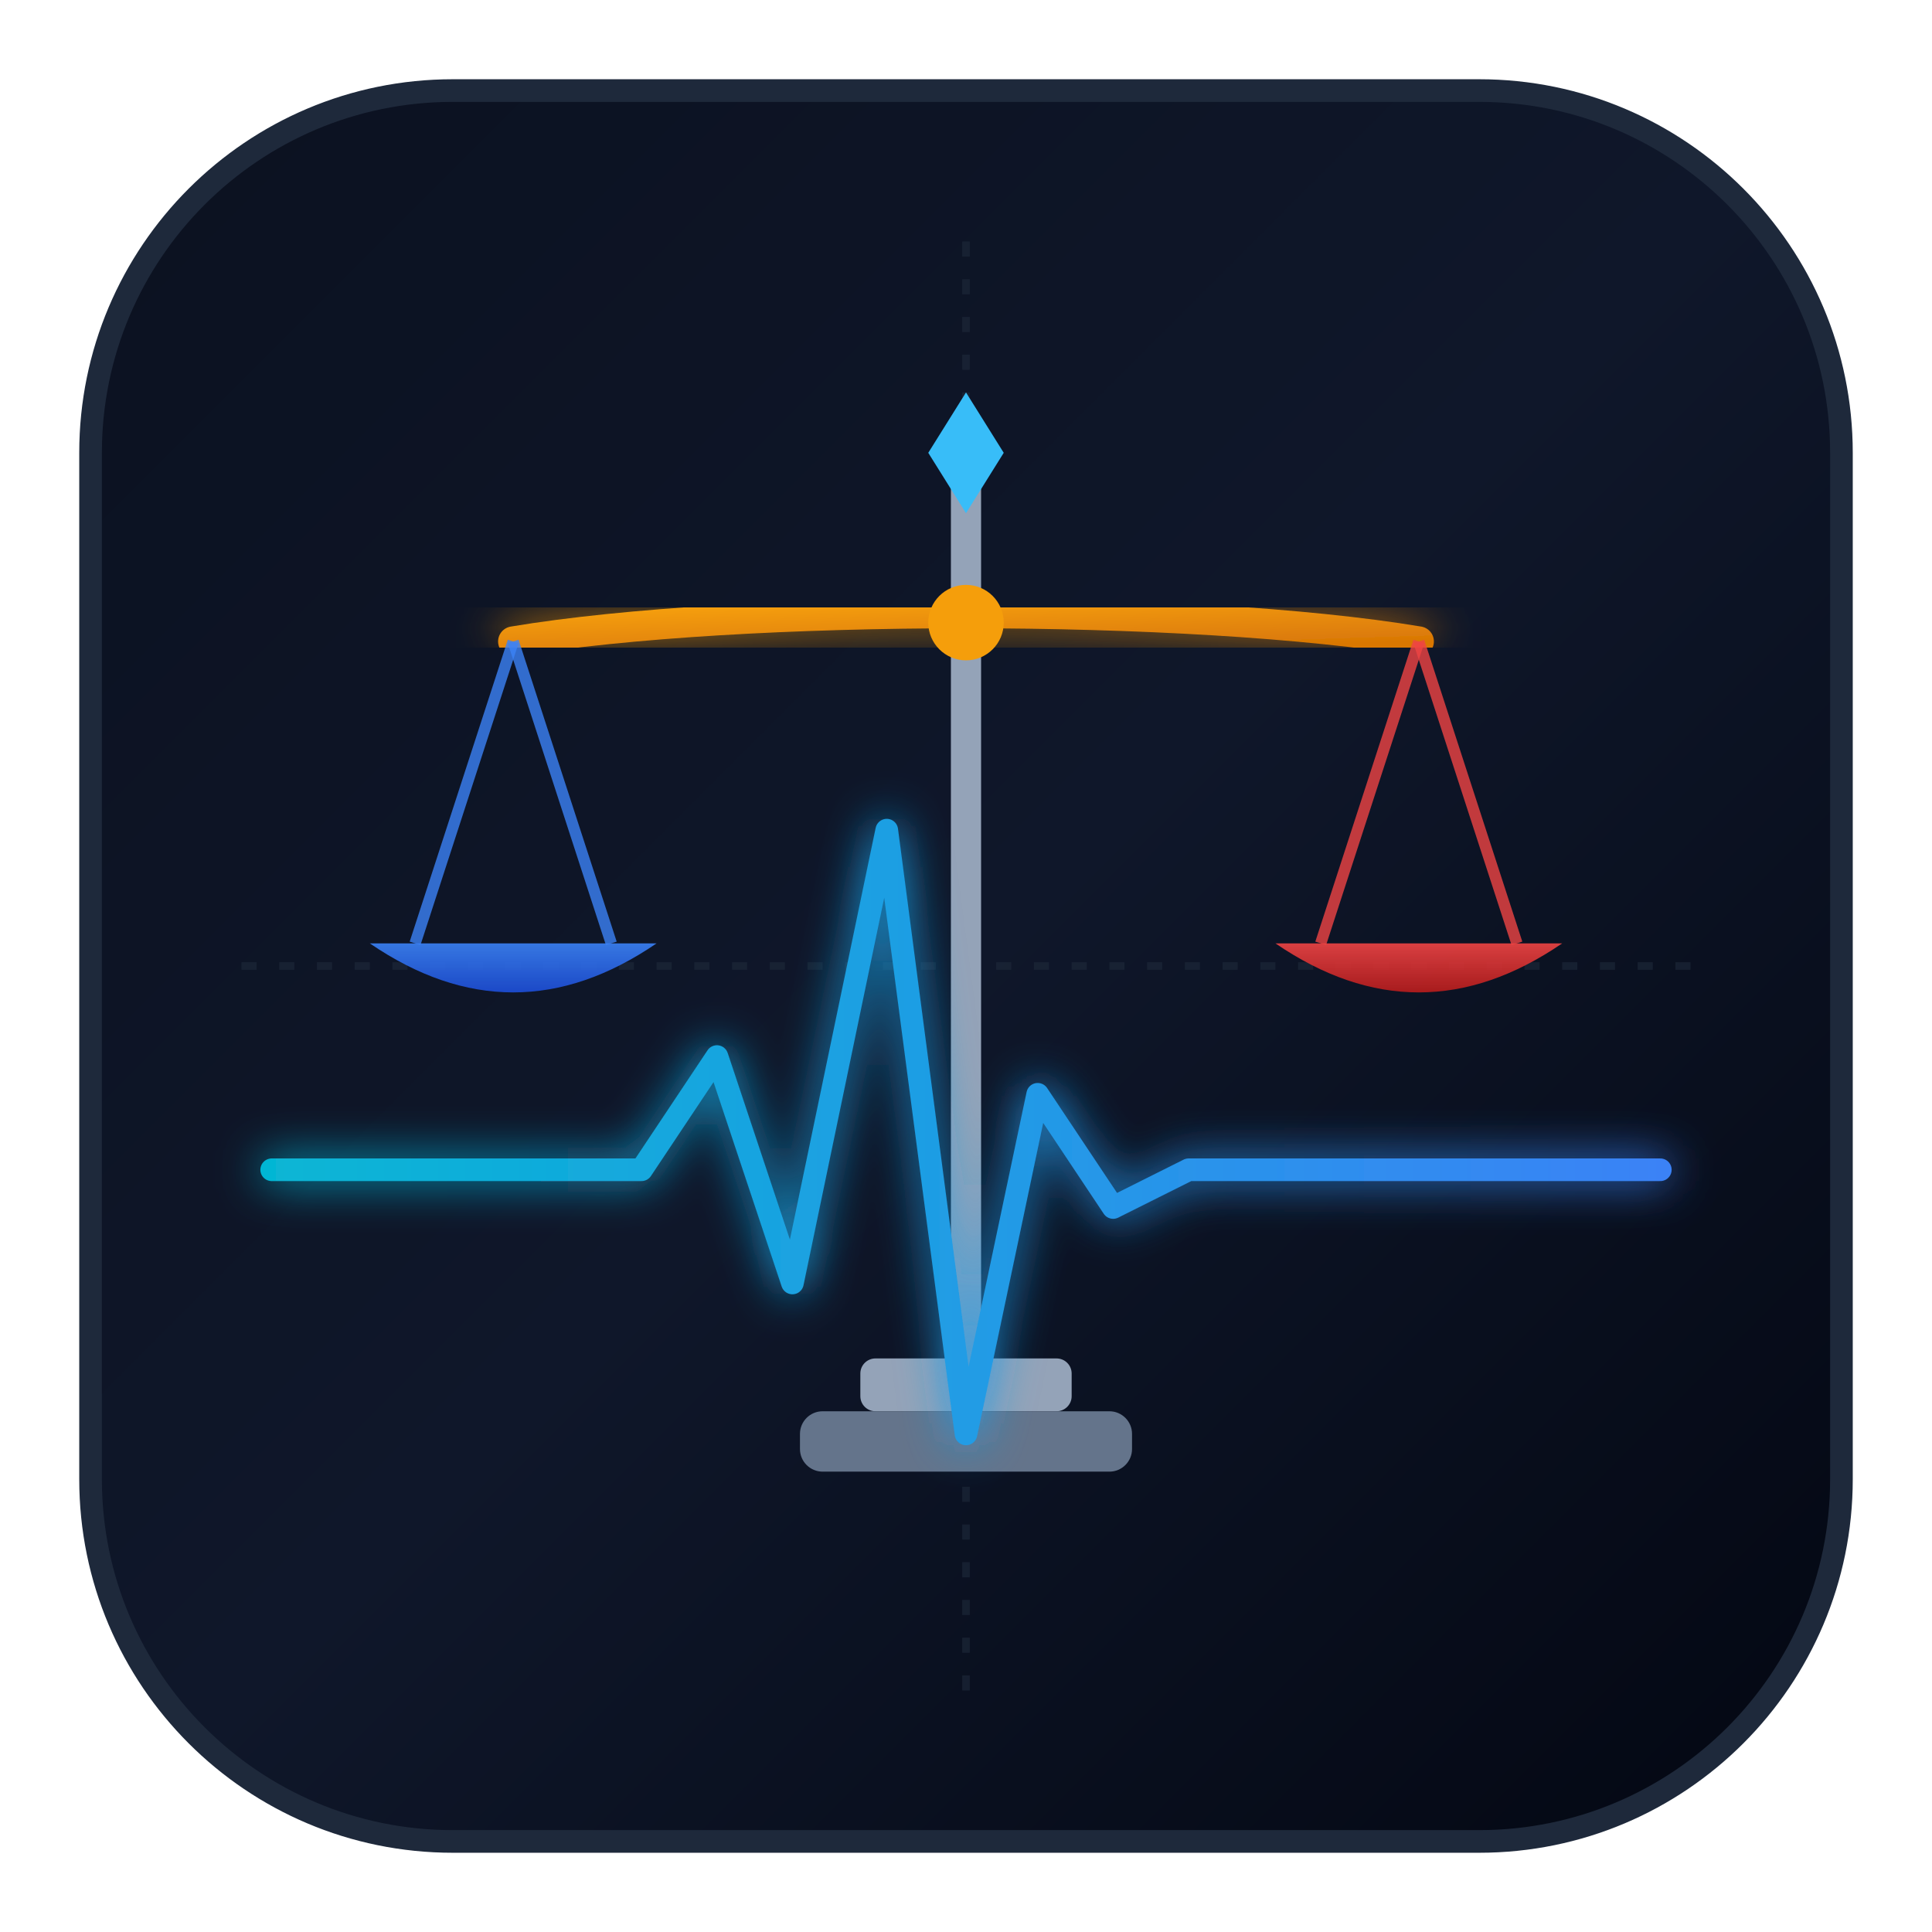
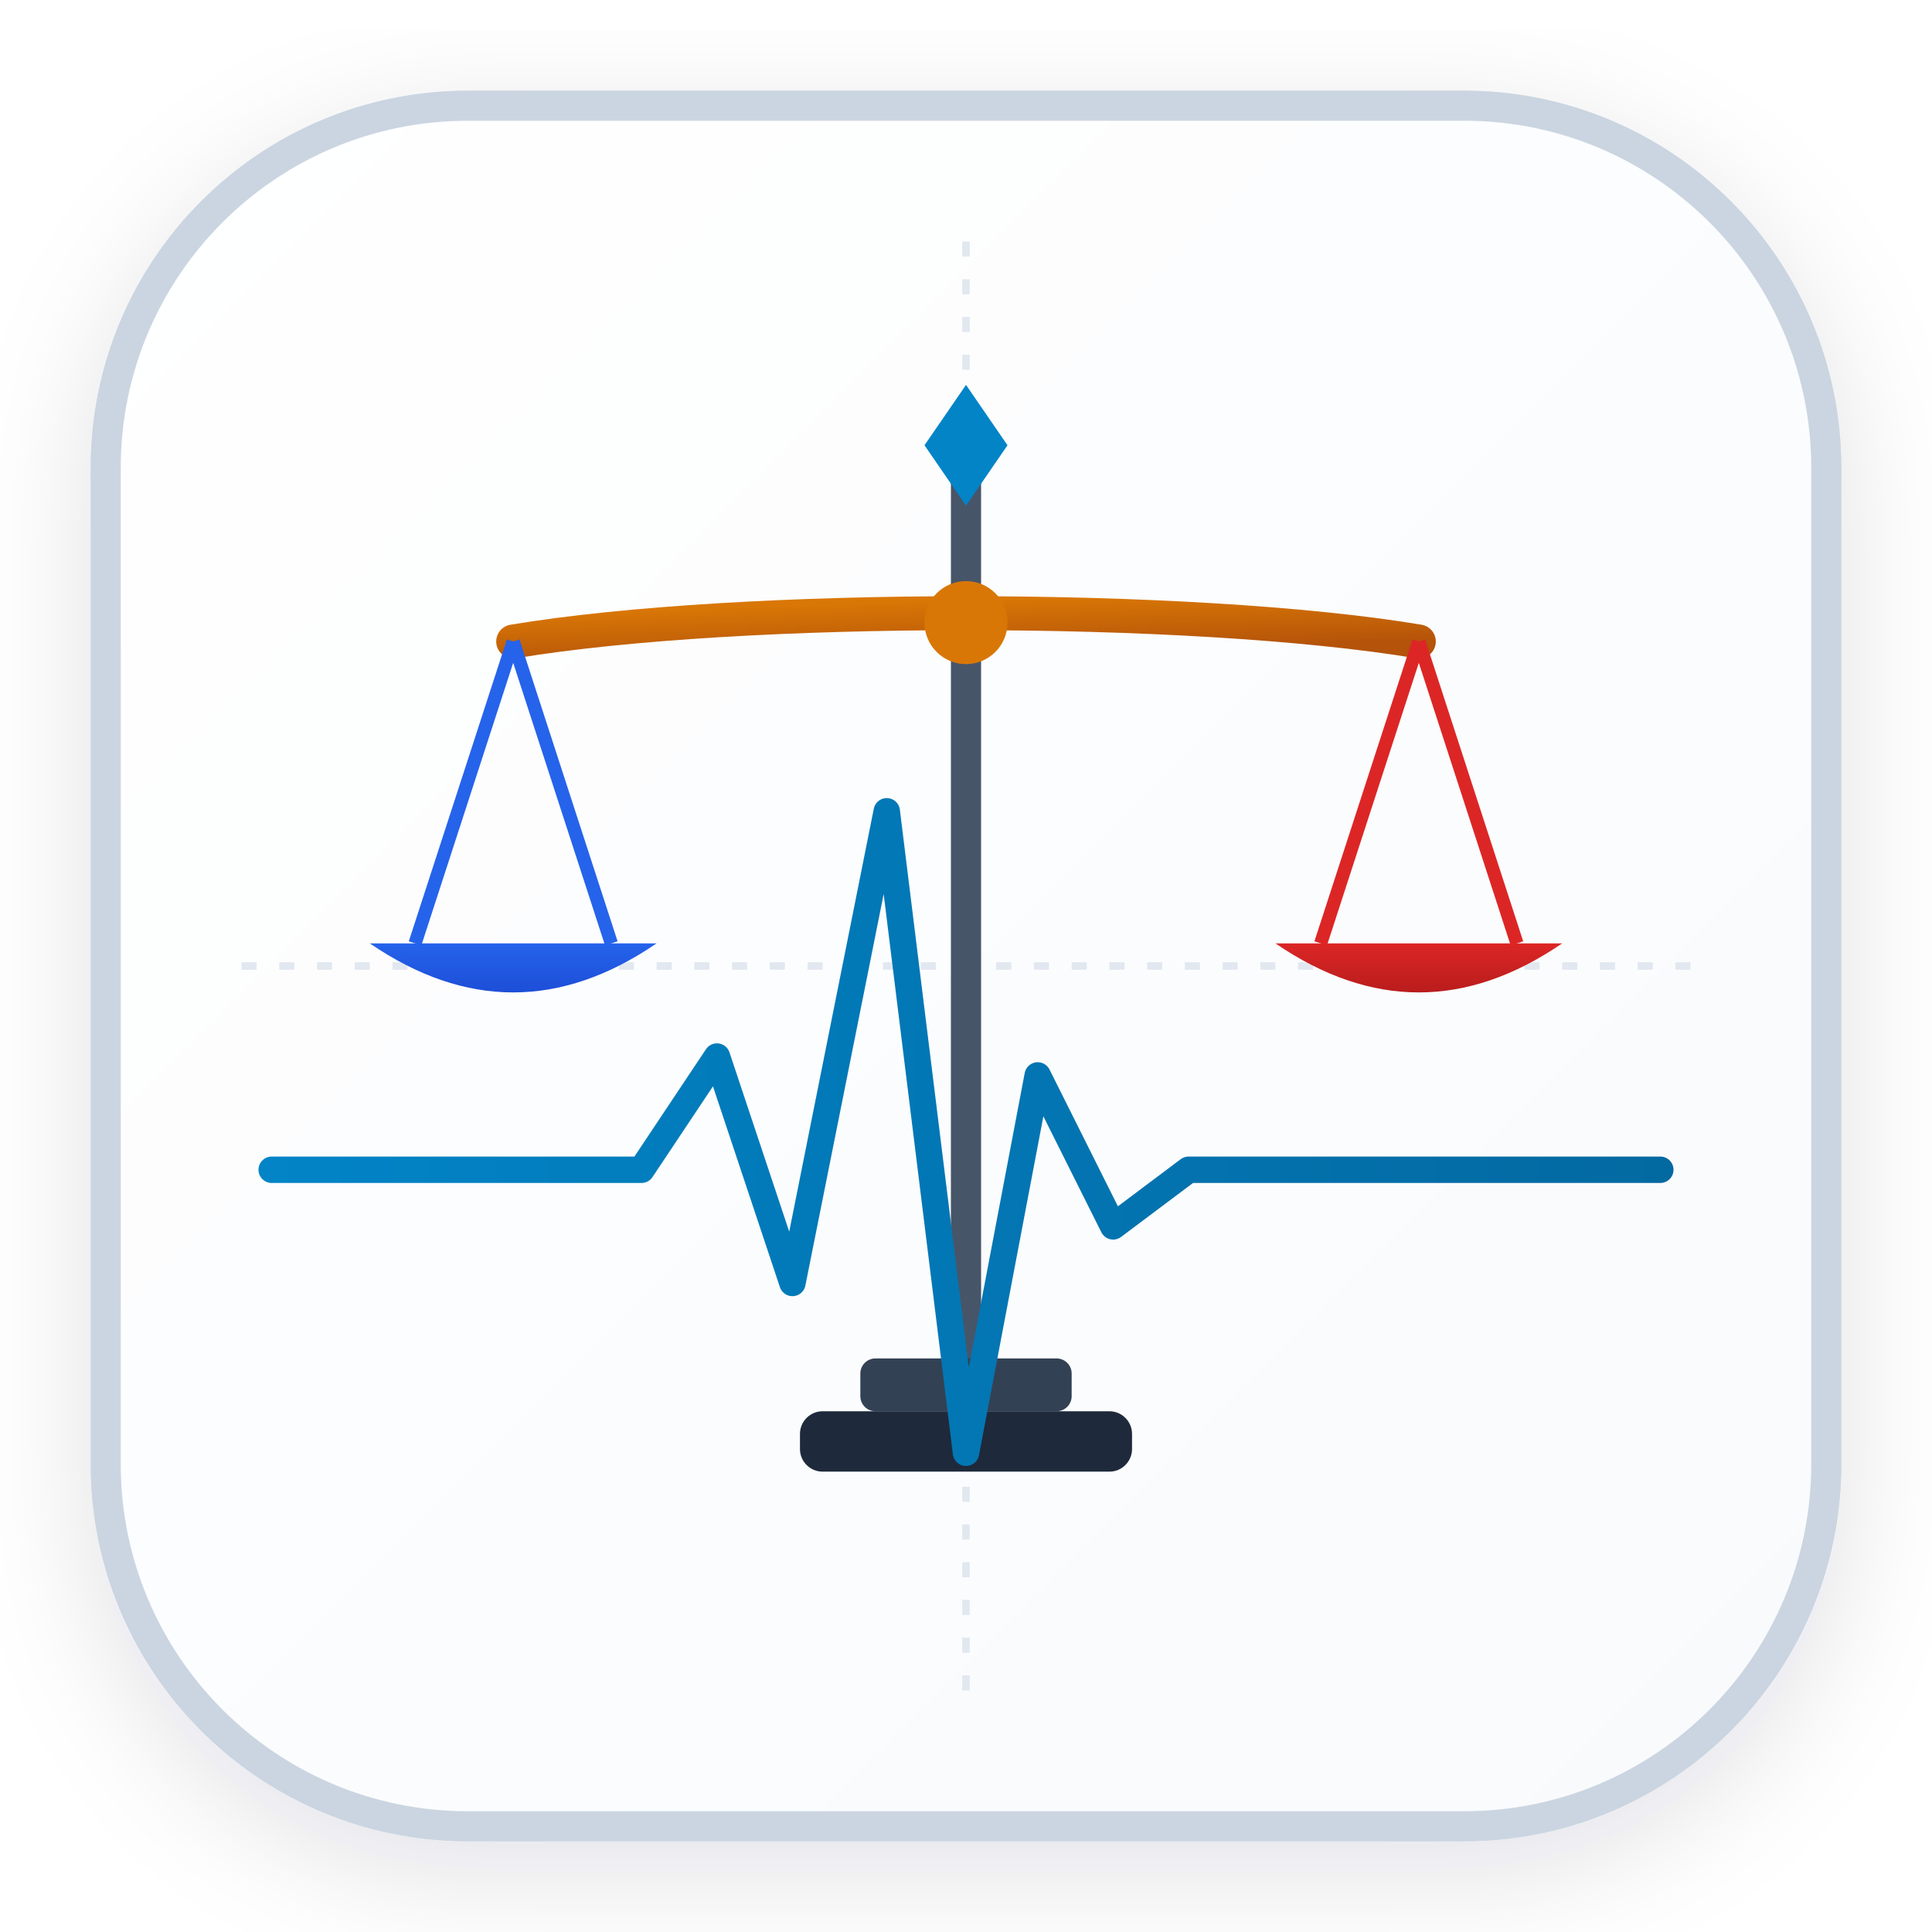
<svg xmlns="http://www.w3.org/2000/svg" viewBox="0 0 512 512" width="100%" height="100%">
  <defs>
-     <linearGradient id="bg-grad" x1="0%" y1="0%" x2="100%" y2="100%">
-       <stop offset="0%" stop-color="#0b1120" />
-       <stop offset="50%" stop-color="#0f172a" />
-       <stop offset="100%" stop-color="#030712" />
+     <linearGradient id="white-bg" x1="0%" y1="0%" x2="100%" y2="100%">
+       <stop offset="0%" stop-color="#ffffff" />
+       <stop offset="100%" stop-color="#f8fafc" />
    </linearGradient>
    <linearGradient id="cyan-glow" x1="0%" y1="0%" x2="100%" y2="0%">
-       <stop offset="0%" stop-color="#06b6d4" />
-       <stop offset="100%" stop-color="#3b82f6" />
+       <stop offset="0%" stop-color="#0284c7" />
+       <stop offset="100%" stop-color="#0369a1" />
    </linearGradient>
    <linearGradient id="gold-scale" x1="0%" y1="0%" x2="100%" y2="100%">
-       <stop offset="0%" stop-color="#f59e0b" />
-       <stop offset="100%" stop-color="#d97706" />
+       <stop offset="0%" stop-color="#d97706" />
+       <stop offset="100%" stop-color="#b45309" />
    </linearGradient>
    <linearGradient id="defense-lens" x1="0%" y1="0%" x2="0%" y2="100%">
-       <stop offset="0%" stop-color="#3b82f6" />
+       <stop offset="0%" stop-color="#2563eb" />
      <stop offset="100%" stop-color="#1d4ed8" />
    </linearGradient>
    <linearGradient id="plaintiff-lens" x1="0%" y1="0%" x2="0%" y2="100%">
-       <stop offset="0%" stop-color="#ef4444" />
+       <stop offset="0%" stop-color="#dc2626" />
      <stop offset="100%" stop-color="#b91c1c" />
    </linearGradient>
-     <filter id="glow" x="-20%" y="-20%" width="140%" height="140%">
-       <feGaussianBlur stdDeviation="6" result="blur" />
-       <feComposite in="SourceGraphic" in2="blur" operator="over" />
+     <filter id="card-shadow" x="-10%" y="-10%" width="120%" height="120%">
+       <feDropShadow dx="0" dy="8" stdDeviation="16" flood-color="#0f172a" flood-opacity="0.12" />
    </filter>
  </defs>
-   <rect x="24" y="24" width="464" height="464" rx="96" fill="url(#bg-grad)" stroke="#1e293b" stroke-width="6" />
-   <line x1="256" y1="64" x2="256" y2="448" stroke="#1e293b" stroke-width="2" stroke-dasharray="4 6" opacity="0.6" />
-   <line x1="64" y1="256" x2="448" y2="256" stroke="#1e293b" stroke-width="2" stroke-dasharray="4 6" opacity="0.6" />
-   <path d="M 256 120 L 256 360" stroke="#94a3b8" stroke-width="8" stroke-linecap="round" />
-   <rect x="228" y="360" width="56" height="14" rx="4" fill="#94a3b8" />
-   <rect x="212" y="374" width="88" height="16" rx="6" fill="#64748b" />
-   <path d="M 136 170 C 196 160, 316 160, 376 170" fill="none" stroke="url(#gold-scale)" stroke-width="8" stroke-linecap="round" filter="url(#glow)" />
-   <circle cx="256" cy="165" r="10" fill="#f59e0b" />
-   <line x1="136" y1="170" x2="110" y2="250" stroke="#3b82f6" stroke-width="3" opacity="0.8" />
-   <line x1="136" y1="170" x2="162" y2="250" stroke="#3b82f6" stroke-width="3" opacity="0.8" />
-   <path d="M 98 250 Q 136 276 174 250 Z" fill="url(#defense-lens)" opacity="0.9" />
-   <line x1="376" y1="170" x2="350" y2="250" stroke="#ef4444" stroke-width="3" opacity="0.8" />
-   <line x1="376" y1="170" x2="402" y2="250" stroke="#ef4444" stroke-width="3" opacity="0.8" />
-   <path d="M 338 250 Q 376 276 414 250 Z" fill="url(#plaintiff-lens)" opacity="0.9" />
-   <path d="M 72 310 L 170 310 L 190 280 L 210 340 L 235 220 L 256 380 L 275 290 L 295 320 L 315 310 L 440 310" fill="none" stroke="url(#cyan-glow)" stroke-width="6" stroke-linecap="round" stroke-linejoin="round" filter="url(#glow)" />
-   <polygon points="256,104 266,120 256,136 246,120" fill="#38bdf8" />
+   <rect x="28" y="28" width="456" height="456" rx="96" fill="url(#white-bg)" stroke="#cbd5e1" stroke-width="8" filter="url(#card-shadow)" />
+   <line x1="256" y1="64" x2="256" y2="448" stroke="#e2e8f0" stroke-width="2" stroke-dasharray="4 6" />
+   <line x1="64" y1="256" x2="448" y2="256" stroke="#e2e8f0" stroke-width="2" stroke-dasharray="4 6" />
+   <path d="M 256 120 L 256 360" stroke="#475569" stroke-width="8" stroke-linecap="round" />
+   <rect x="228" y="360" width="56" height="14" rx="4" fill="#334155" />
+   <rect x="212" y="374" width="88" height="16" rx="6" fill="#1e293b" />
+   <path d="M 136 170 C 196 160, 316 160, 376 170" fill="none" stroke="url(#gold-scale)" stroke-width="9" stroke-linecap="round" />
+   <circle cx="256" cy="165" r="11" fill="#d97706" />
+   <line x1="136" y1="170" x2="110" y2="250" stroke="#2563eb" stroke-width="3.5" />
+   <line x1="136" y1="170" x2="162" y2="250" stroke="#2563eb" stroke-width="3.5" />
+   <path d="M 98 250 Q 136 276 174 250 Z" fill="url(#defense-lens)" />
+   <line x1="376" y1="170" x2="350" y2="250" stroke="#dc2626" stroke-width="3.5" />
+   <line x1="376" y1="170" x2="402" y2="250" stroke="#dc2626" stroke-width="3.5" />
+   <path d="M 338 250 Q 376 276 414 250 Z" fill="url(#plaintiff-lens)" />
+   <path d="M 72 310 L 170 310 L 190 280 L 210 340 L 235 215 L 256 385 L 275 285 L 295 325 L 315 310 L 440 310" fill="none" stroke="url(#cyan-glow)" stroke-width="7" stroke-linecap="round" stroke-linejoin="round" />
+   <polygon points="256,102 267,118 256,134 245,118" fill="#0284c7" />
</svg>
